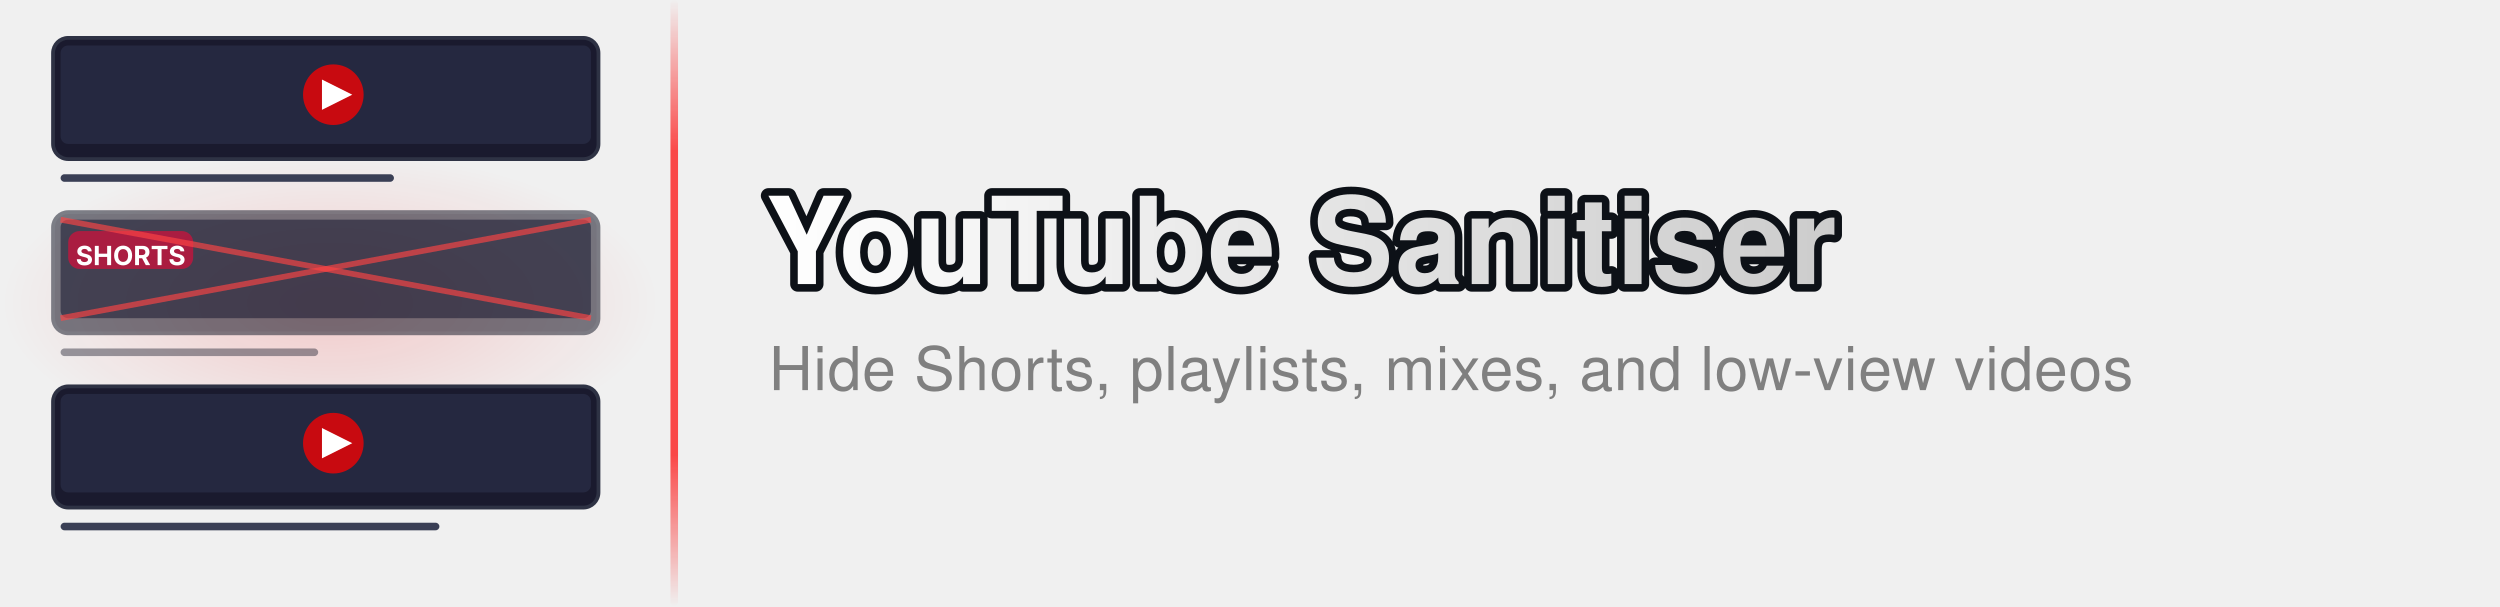
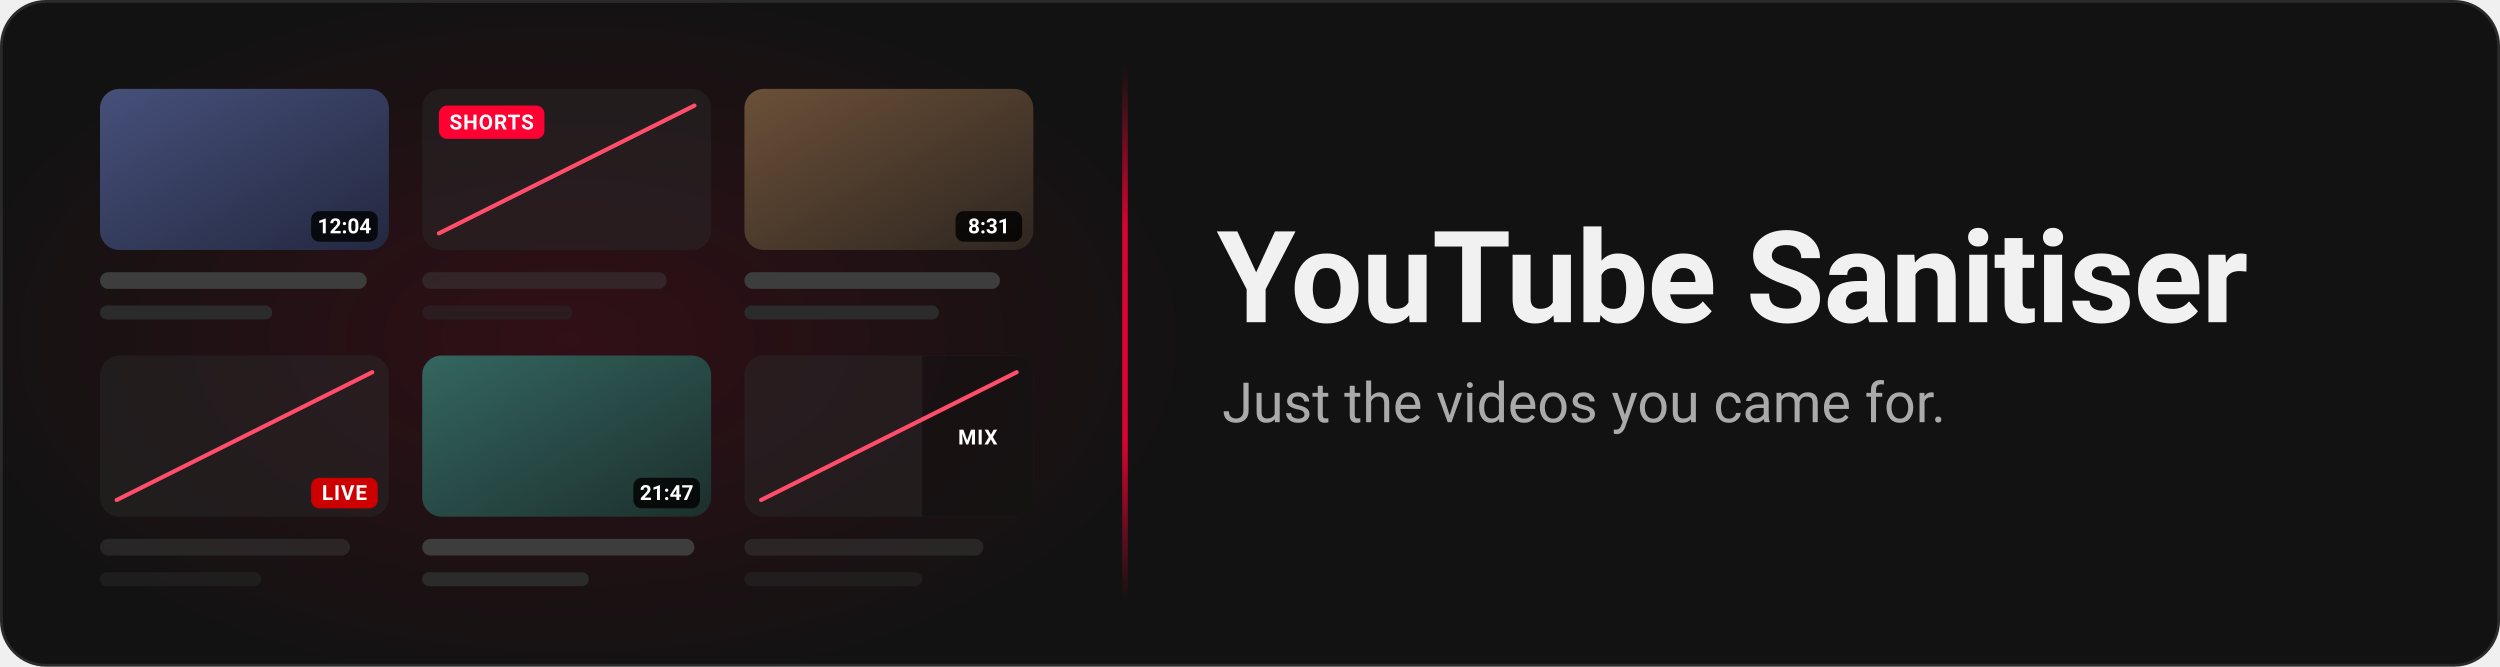
- <svg xmlns="http://www.w3.org/2000/svg" viewBox="0 0 660 160">
+ <svg xmlns="http://www.w3.org/2000/svg" viewBox="0 0 900 240" width="900" height="240">
  <defs>
-     <radialGradient id="redGlow" cx="0" cy="0" r="1" gradientUnits="userSpaceOnUse" gradientTransform="translate(87 80) scale(87 40)">
-       <stop offset="0%" stop-color="#ff0000" stop-opacity="0.16" />
-       <stop offset="100%" stop-color="#ff0000" stop-opacity="0" />
+     <radialGradient id="glow" cx="0" cy="0" r="1" gradientUnits="userSpaceOnUse" gradientTransform="translate(204 122) scale(230 130)">
+       <stop offset="0%" stop-color="#ff0033" stop-opacity="0.13" />
+       <stop offset="100%" stop-color="#ff0033" stop-opacity="0" />
    </radialGradient>
-     <linearGradient id="accentBar" x1="0%" y1="0%" x2="0%" y2="100%">
-       <stop offset="0%" stop-color="#ff0000" stop-opacity="0" />
-       <stop offset="25%" stop-color="#ff0000" stop-opacity="0.7" />
-       <stop offset="75%" stop-color="#ff0000" stop-opacity="0.7" />
-       <stop offset="100%" stop-color="#ff0000" stop-opacity="0" />
+     <linearGradient id="divider" x1="0" y1="0" x2="0" y2="1">
+       <stop offset="0%" stop-color="#ff0033" stop-opacity="0" />
+       <stop offset="30%" stop-color="#ff0033" stop-opacity="0.85" />
+       <stop offset="70%" stop-color="#ff0033" stop-opacity="0.85" />
+       <stop offset="100%" stop-color="#ff0033" stop-opacity="0" />
    </linearGradient>
-     <linearGradient id="titleGrad" x1="0%" y1="0%" x2="100%" y2="0%">
-       <stop offset="0%" stop-color="#ffffff" />
-       <stop offset="100%" stop-color="#cccccc" />
+     <linearGradient id="thumbSlate" x1="0" y1="0" x2="1" y2="1">
+       <stop offset="0%" stop-color="#46507a" />
+       <stop offset="100%" stop-color="#232840" />
    </linearGradient>
+     <linearGradient id="thumbAmber" x1="0" y1="0" x2="1" y2="1">
+       <stop offset="0%" stop-color="#6b5038" />
+       <stop offset="100%" stop-color="#2e2620" />
+     </linearGradient>
+     <linearGradient id="thumbTeal" x1="0" y1="0" x2="1" y2="1">
+       <stop offset="0%" stop-color="#346660" />
+       <stop offset="100%" stop-color="#1c2f2c" />
+     </linearGradient>
+     <clipPath id="thumbClip">
+       <rect width="104" height="58" rx="7" />
+     </clipPath>
    <style>
-       .title {
-         fill: url(#titleGrad);
-         stroke: #0d1117;
-         stroke-width: 4;
-         stroke-linejoin: round;
-         paint-order: stroke fill;
-       }
-       .subtitle { fill: #808080; }
-       @media (prefers-color-scheme: light) {
-         .subtitle { fill: #505050; }
-       }
+       text { font-family: 'Segoe UI', -apple-system, BlinkMacSystemFont, Roboto, Helvetica, Arial, sans-serif; }
+       .title    { fill: #f1f1f1; font-size: 46px; font-weight: 700; letter-spacing: -0.4px; }
+       .subtitle { fill: #aaaaaa; font-size: 20px; }
+       .badge    { fill: #ffffff; font-size: 7.5px; font-weight: 700; letter-spacing: 0.3px; }
+       .time     { fill: #ffffff; font-size: 7.5px; font-weight: 600; }
+       .line1    { fill: #3d3d3d; }
+       .line2    { fill: #2b2b2b; }
+       .hidden   { opacity: 0.45; }
+       .strike   { stroke: #ff4d6a; stroke-width: 1.5; stroke-linecap: round; }
    </style>
  </defs>
-   <rect width="800" height="160" fill="url(#redGlow)" />
-   <rect x="14" y="10" width="144" height="32" rx="4" fill="#1a1a2e" stroke="#2e3244" stroke-width="1" />
-   <rect x="16" y="12" width="140" height="26" rx="2" fill="#252840" />
-   <circle cx="88" cy="25" r="8" fill="#ff0000" opacity="0.75" />
-   <polygon points="85,21 85,29 93,25" fill="white" />
-   <rect x="16" y="46" width="88" height="2" rx="1" fill="#3a3f55" />
-   <rect x="14" y="56" width="144" height="32" rx="4" fill="#131323" stroke="#1e2030" stroke-width="1" opacity="0.55" />
-   <rect x="16" y="58" width="140" height="26" rx="2" fill="#181830" opacity="0.55" />
-   <rect x="18" y="61" width="33" height="10" rx="3" fill="#ff0033" opacity="0.55" />
-   <text x="34.5" y="70" font-size="7" text-anchor="middle" fill="white" font-family="-apple-system, 'Segoe UI', sans-serif" font-weight="700">SHORTS</text>
-   <line x1="16" y1="58" x2="156" y2="84" stroke="#ff4444" stroke-width="1.5" opacity="0.65" />
-   <line x1="156" y1="58" x2="16" y2="84" stroke="#ff4444" stroke-width="1.5" opacity="0.65" />
-   <rect x="16" y="92" width="68" height="2" rx="1" fill="#252535" opacity="0.45" />
-   <rect x="14" y="102" width="144" height="32" rx="4" fill="#1a1a2e" stroke="#2e3244" stroke-width="1" />
-   <rect x="16" y="104" width="140" height="26" rx="2" fill="#252840" />
-   <circle cx="88" cy="117" r="8" fill="#ff0000" opacity="0.75" />
-   <polygon points="85,113 85,121 93,117" fill="white" />
-   <rect x="16" y="138" width="100" height="2" rx="1" fill="#3a3f55" />
-   <rect x="177" y="0" width="2" height="160" fill="url(#accentBar)" rx="1" />
-   <text class="title" x="202" y="75" font-family="-apple-system, 'Segoe UI', Helvetica, Arial, sans-serif" font-size="32" font-weight="700" letter-spacing="0.4">YouTube Sanitiser</text>
-   <text class="subtitle" x="203" y="103" font-family="-apple-system, 'Segoe UI', Helvetica, Arial, sans-serif" font-size="16" letter-spacing="0.2">Hide Shorts, playlists, mixes, and low-view videos</text>
+   <rect x="0.5" y="0.5" width="899" height="239" rx="16" fill="#121212" stroke="#2a2a2a" />
+   <rect x="0.5" y="0.5" width="899" height="239" rx="16" fill="url(#glow)" />
+   <g transform="translate(36 32)">
+     <rect width="104" height="58" rx="7" fill="url(#thumbSlate)" />
+     <rect x="76" y="44" width="24" height="11" rx="3" fill="#000" opacity="0.8" />
+     <text class="time" x="88" y="52" text-anchor="middle">12:04</text>
+     <rect class="line1" y="66" width="96" height="6" rx="3" />
+     <rect class="line2" y="78" width="62" height="5" rx="2.5" />
+   </g>
+   <g transform="translate(152 32)">
+     <g class="hidden">
+       <rect width="104" height="58" rx="7" fill="#2a2a2a" />
+       <rect class="line1" y="66" width="88" height="6" rx="3" />
+       <rect class="line2" y="78" width="54" height="5" rx="2.5" />
+     </g>
+     <rect x="6" y="6" width="38" height="12" rx="3" fill="#ff0033" />
+     <text class="badge" x="25" y="14.6" text-anchor="middle">SHORTS</text>
+     <line class="strike" x1="6" y1="52" x2="98" y2="6" />
+   </g>
+   <g transform="translate(268 32)">
+     <rect width="104" height="58" rx="7" fill="url(#thumbAmber)" />
+     <rect x="76" y="44" width="24" height="11" rx="3" fill="#000" opacity="0.8" />
+     <text class="time" x="88" y="52" text-anchor="middle">8:31</text>
+     <rect class="line1" y="66" width="92" height="6" rx="3" />
+     <rect class="line2" y="78" width="70" height="5" rx="2.5" />
+   </g>
+   <g transform="translate(36 128)">
+     <g class="hidden">
+       <rect width="104" height="58" rx="7" fill="#2a2a2a" />
+       <rect class="line1" y="66" width="90" height="6" rx="3" />
+       <rect class="line2" y="78" width="58" height="5" rx="2.5" />
+     </g>
+     <rect x="76" y="44" width="24" height="11" rx="3" fill="#cc0000" />
+     <text class="badge" x="88" y="52" text-anchor="middle">LIVE</text>
+     <line class="strike" x1="6" y1="52" x2="98" y2="6" />
+   </g>
+   <g transform="translate(152 128)">
+     <rect width="104" height="58" rx="7" fill="url(#thumbTeal)" />
+     <rect x="76" y="44" width="24" height="11" rx="3" fill="#000" opacity="0.8" />
+     <text class="time" x="88" y="52" text-anchor="middle">21:47</text>
+     <rect class="line1" y="66" width="98" height="6" rx="3" />
+     <rect class="line2" y="78" width="60" height="5" rx="2.5" />
+   </g>
+   <g transform="translate(268 128)">
+     <g class="hidden">
+       <rect width="104" height="58" rx="7" fill="#2a2a2a" />
+       <rect x="64" width="40" height="58" fill="#000" opacity="0.6" clip-path="url(#thumbClip)" />
+       <rect class="line1" y="66" width="86" height="6" rx="3" />
+       <rect class="line2" y="78" width="64" height="5" rx="2.5" />
+     </g>
+     <text class="badge" x="84" y="32" text-anchor="middle">MIX</text>
+     <line class="strike" x1="6" y1="52" x2="98" y2="6" />
+   </g>
+   <rect x="404" y="24" width="2" height="192" rx="1" fill="url(#divider)" />
+   <text class="title" x="438" y="116">YouTube Sanitiser</text>
+   <text class="subtitle" x="440" y="152">Just the videos you came for.</text>
</svg>
